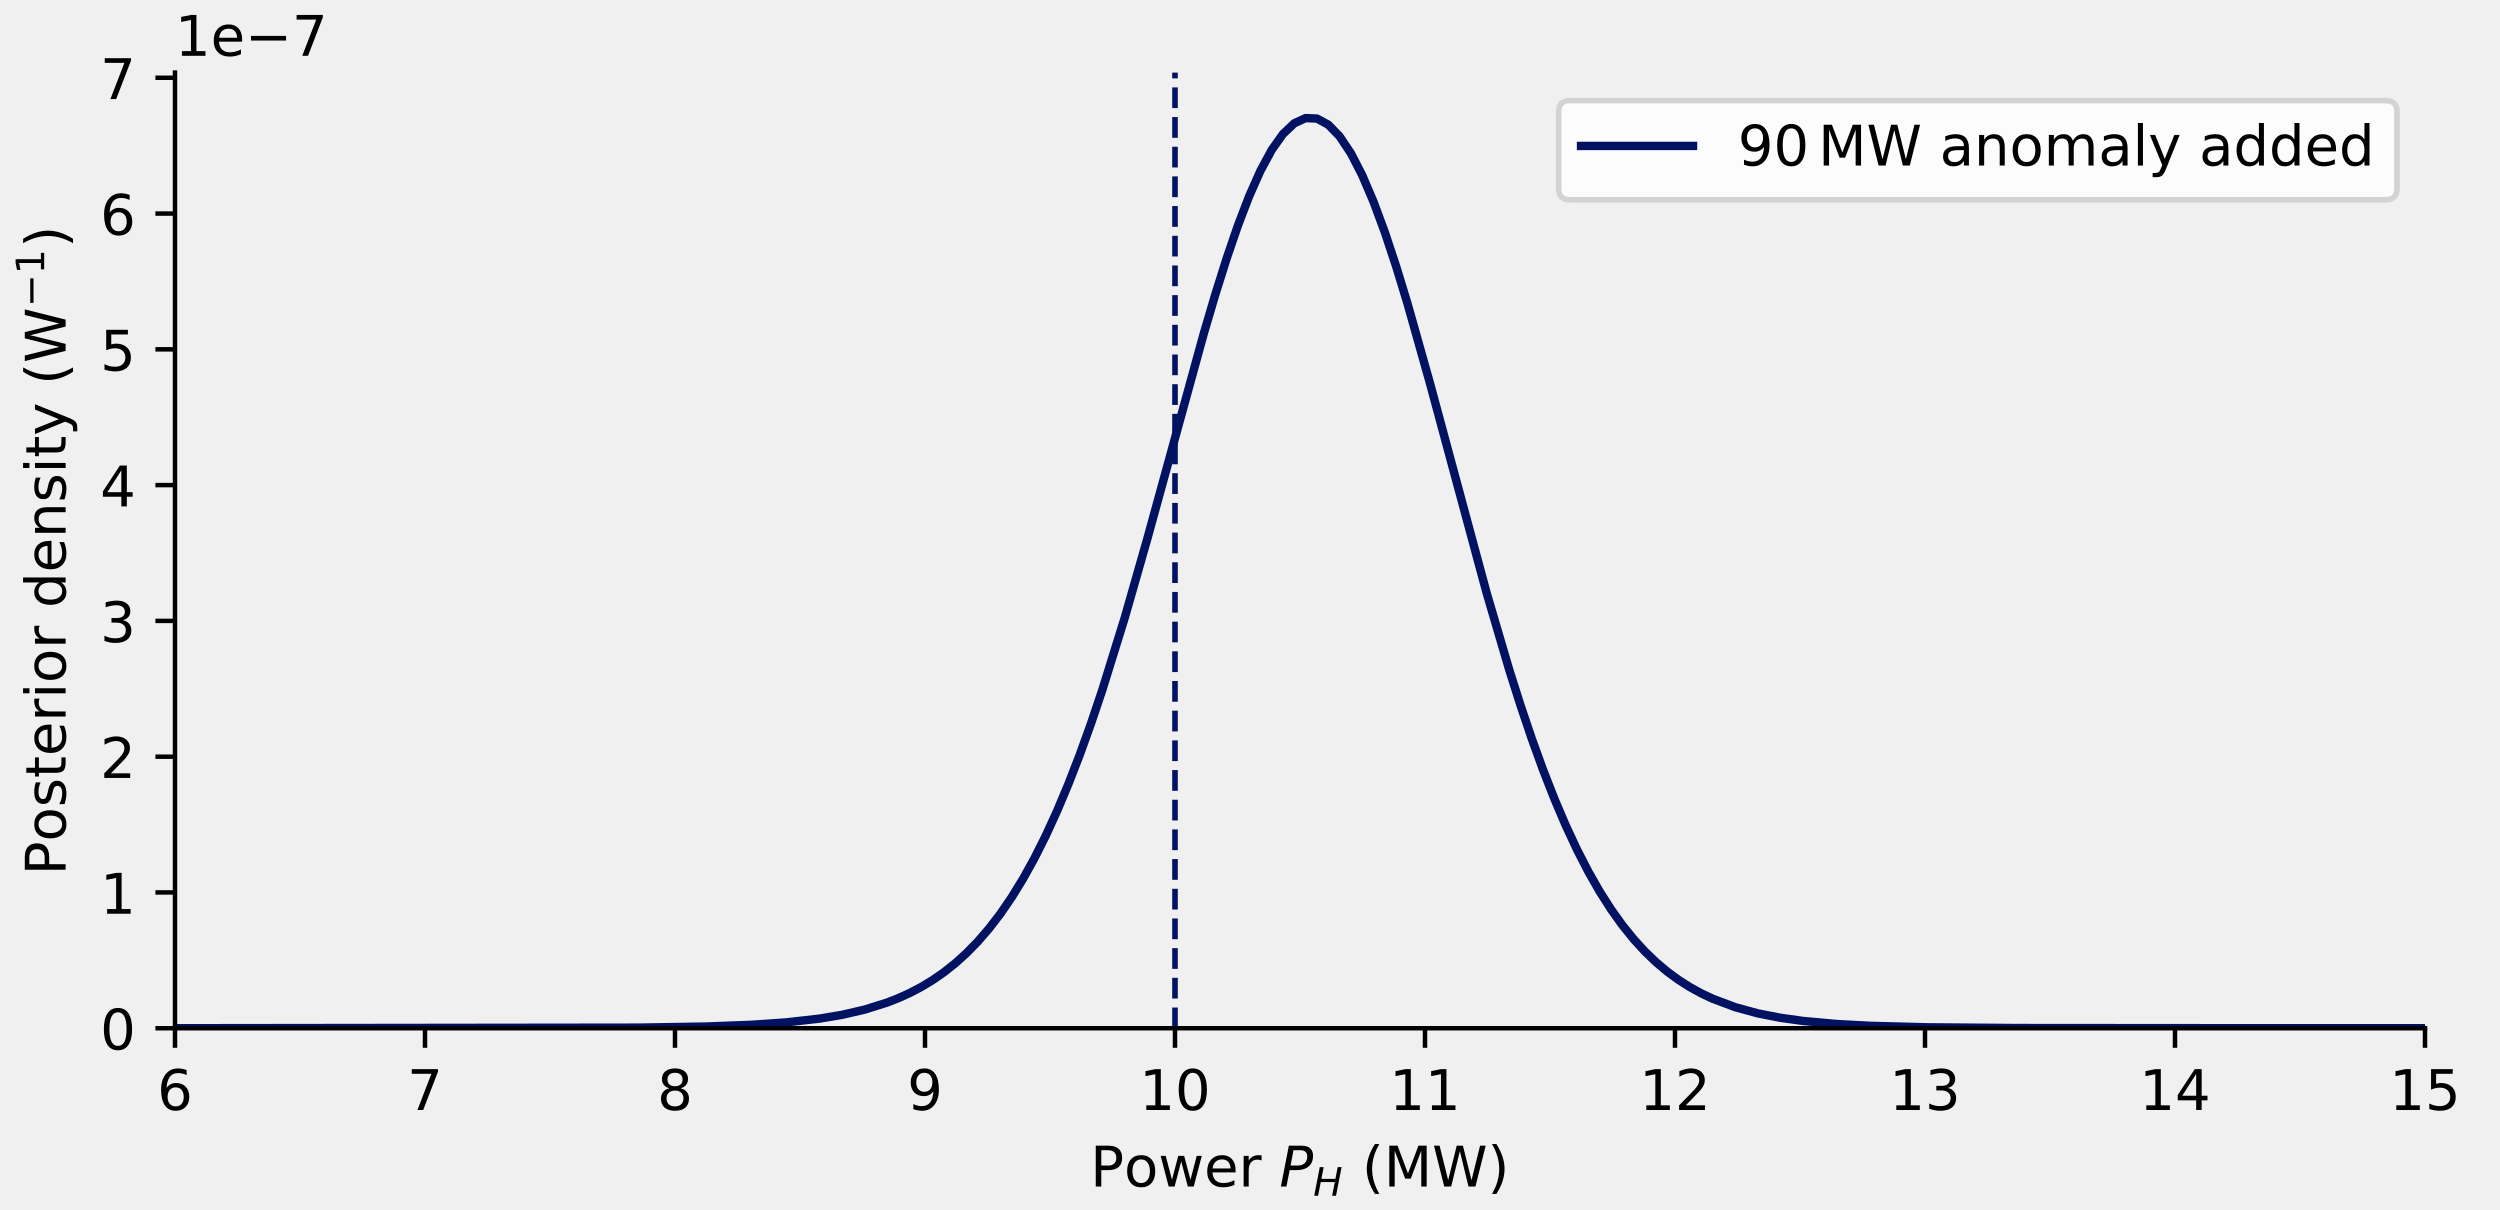
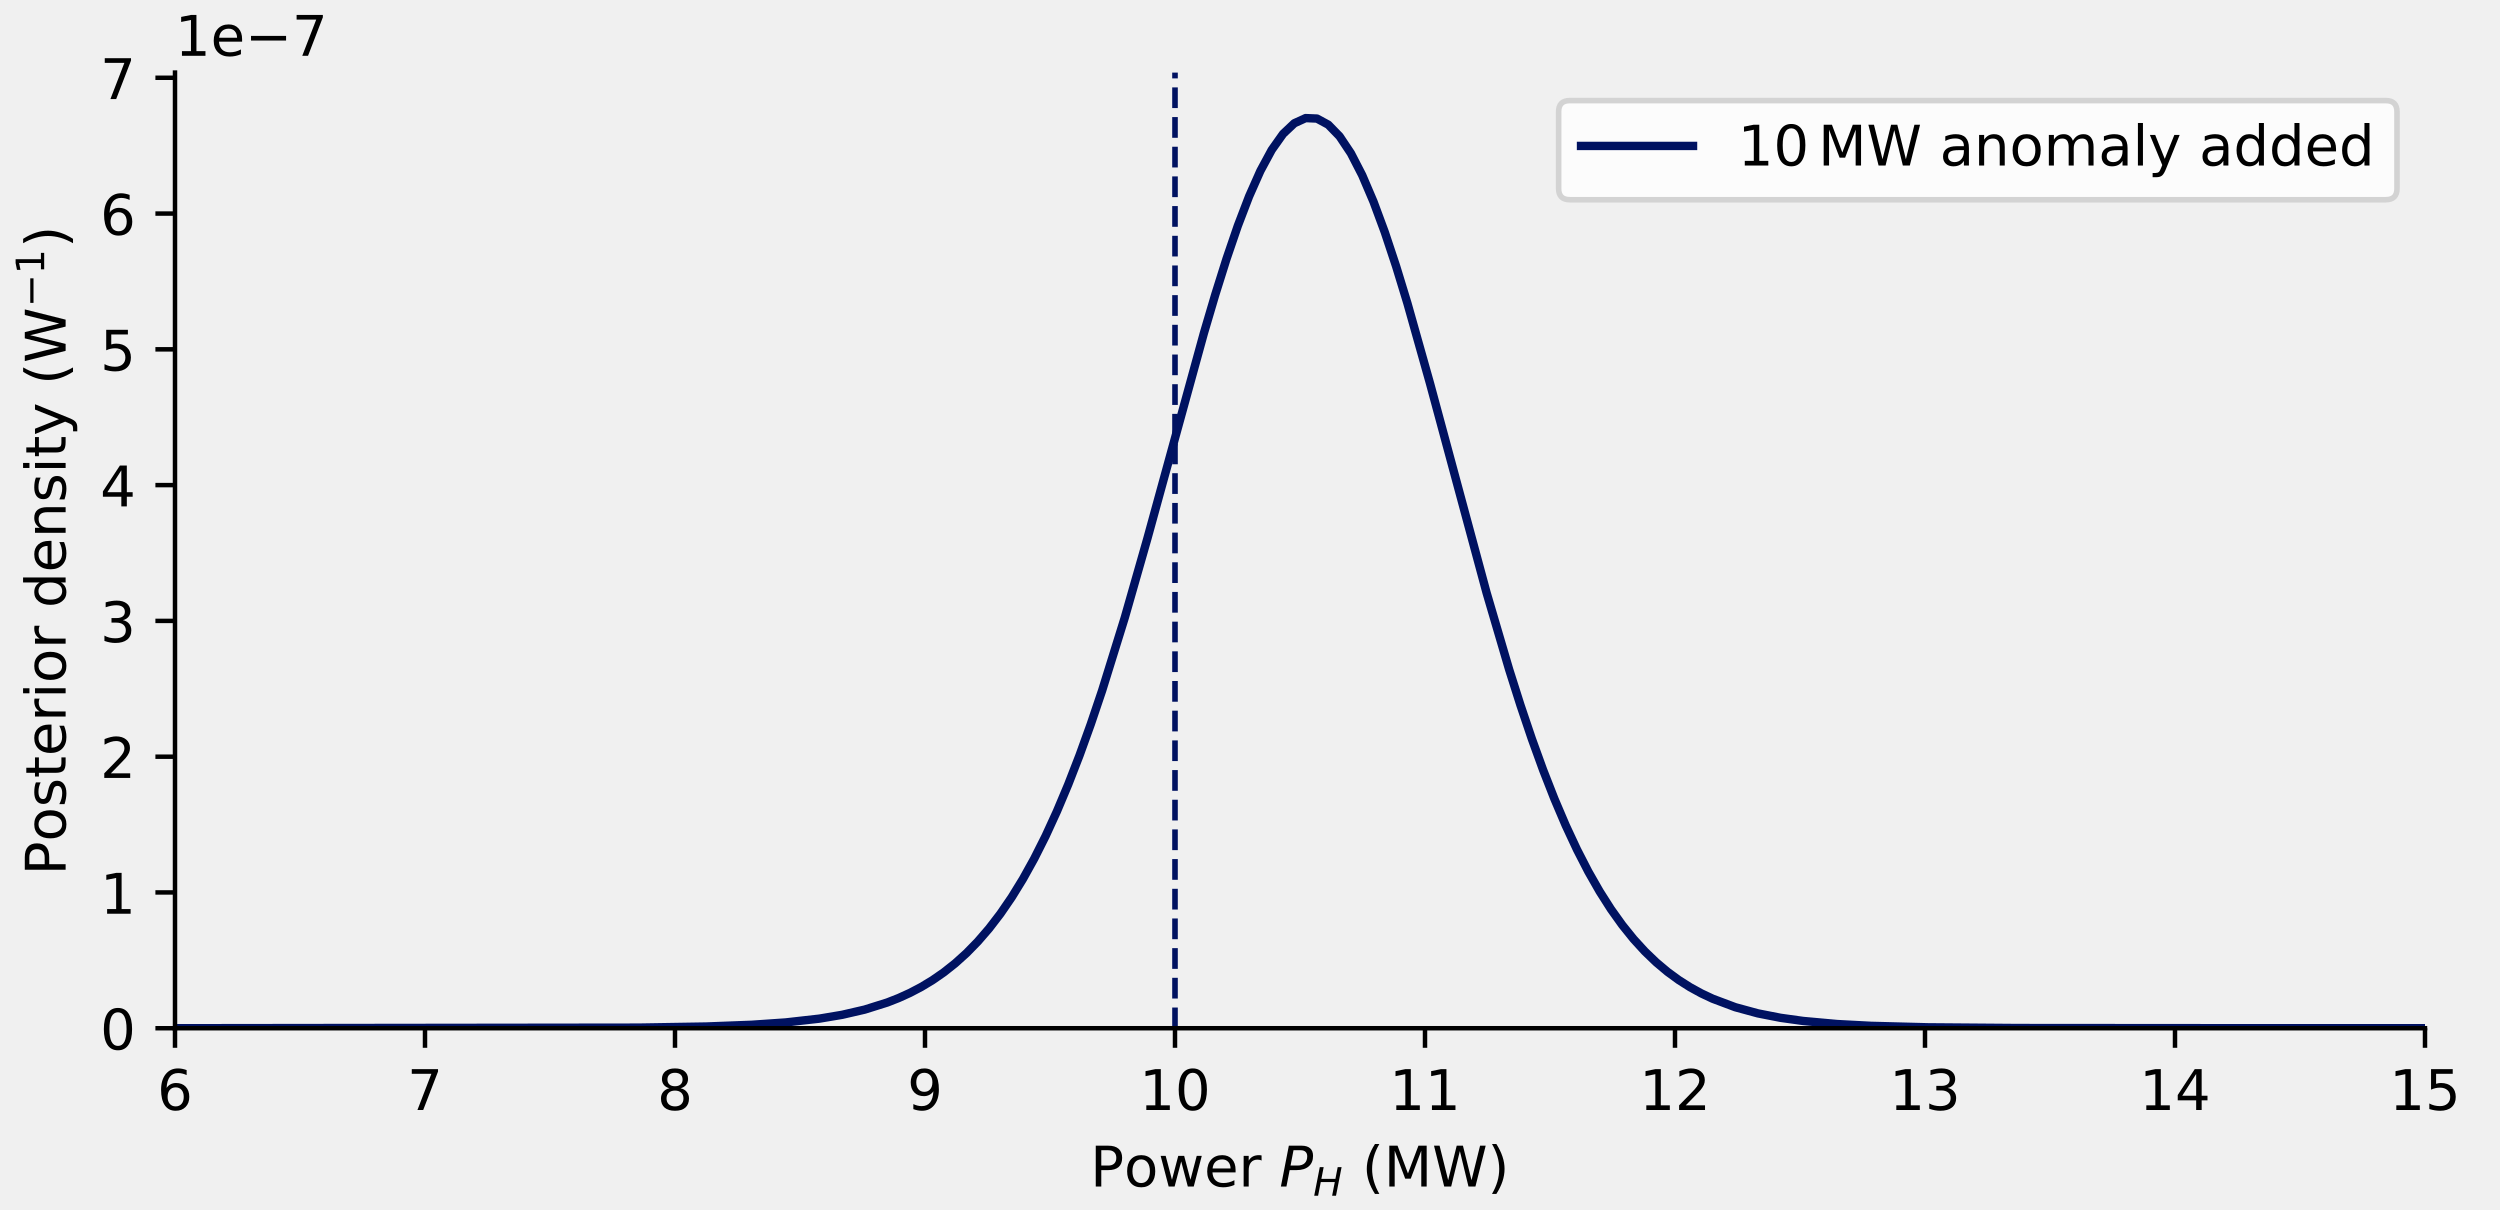
<svg xmlns="http://www.w3.org/2000/svg" xmlns:xlink="http://www.w3.org/1999/xlink" width="446.4pt" height="216pt" viewBox="0 0 446.4 216" version="1.1">
  <defs>
    <style type="text/css">*{stroke-linejoin: round; stroke-linecap: butt}</style>
  </defs>
  <g id="figure_1">
    <g id="patch_1">
      <path d="M 0 216  L 446.4 216  L 446.4 0  L 0 0  L 0 216  z " style="fill: none" />
    </g>
    <g id="axes_1">
      <g id="patch_2">
        <path d="M 31.248 183.6  L 433.008 183.6  L 433.008 12.96  L 31.248 12.96  L 31.248 183.6  z " style="fill: none" />
      </g>
      <g id="matplotlib.axis_1">
        <g id="xtick_1">
          <g id="line2d_1">
            <defs>
-               <path id="m18aa1160d5" d="M 0 0  L 0 3.5  " style="stroke: #000000; stroke-width: 0.8" />
+               <path id="m618e22337b" d="M 0 0  L 0 3.5  " style="stroke: #000000; stroke-width: 0.8" />
            </defs>
            <g>
-               <use xlink:href="#m18aa1160d5" x="31.248" y="183.6" style="stroke: #000000; stroke-width: 0.8" />
+               <use xlink:href="#m618e22337b" x="31.248" y="183.6" style="stroke: #000000; stroke-width: 0.8" />
            </g>
          </g>
          <g id="text_1">
            <g transform="translate(28.06675 198.1984) scale(0.1 -0.1)">
              <defs>
                <path id="DejaVuSans-36" d="M 2113 2584  Q 1688 2584 1439 2293  Q 1191 2003 1191 1497  Q 1191 994 1439 701  Q 1688 409 2113 409  Q 2538 409 2786 701  Q 3034 994 3034 1497  Q 3034 2003 2786 2293  Q 2538 2584 2113 2584  z M 3366 4563  L 3366 3988  Q 3128 4100 2886 4159  Q 2644 4219 2406 4219  Q 1781 4219 1451 3797  Q 1122 3375 1075 2522  Q 1259 2794 1537 2939  Q 1816 3084 2150 3084  Q 2853 3084 3261 2657  Q 3669 2231 3669 1497  Q 3669 778 3244 343  Q 2819 -91 2113 -91  Q 1303 -91 875 529  Q 447 1150 447 2328  Q 447 3434 972 4092  Q 1497 4750 2381 4750  Q 2619 4750 2861 4703  Q 3103 4656 3366 4563  z " transform="scale(0.015625)" />
              </defs>
              <use xlink:href="#DejaVuSans-36" />
            </g>
          </g>
        </g>
        <g id="xtick_2">
          <g id="line2d_2">
            <g>
-               <use xlink:href="#m18aa1160d5" x="75.888" y="183.6" style="stroke: #000000; stroke-width: 0.8" />
+               <use xlink:href="#m618e22337b" x="75.888" y="183.6" style="stroke: #000000; stroke-width: 0.8" />
            </g>
          </g>
          <g id="text_2">
            <g transform="translate(72.70675 198.1984) scale(0.1 -0.1)">
              <defs>
                <path id="DejaVuSans-37" d="M 525 4666  L 3525 4666  L 3525 4397  L 1831 0  L 1172 0  L 2766 4134  L 525 4134  L 525 4666  z " transform="scale(0.015625)" />
              </defs>
              <use xlink:href="#DejaVuSans-37" />
            </g>
          </g>
        </g>
        <g id="xtick_3">
          <g id="line2d_3">
            <g>
-               <use xlink:href="#m18aa1160d5" x="120.528" y="183.6" style="stroke: #000000; stroke-width: 0.8" />
+               <use xlink:href="#m618e22337b" x="120.528" y="183.6" style="stroke: #000000; stroke-width: 0.8" />
            </g>
          </g>
          <g id="text_3">
            <g transform="translate(117.3468 198.1984) scale(0.1 -0.1)">
              <defs>
                <path id="DejaVuSans-38" d="M 2034 2216  Q 1584 2216 1326 1975  Q 1069 1734 1069 1313  Q 1069 891 1326 650  Q 1584 409 2034 409  Q 2484 409 2743 651  Q 3003 894 3003 1313  Q 3003 1734 2745 1975  Q 2488 2216 2034 2216  z M 1403 2484  Q 997 2584 770 2862  Q 544 3141 544 3541  Q 544 4100 942 4425  Q 1341 4750 2034 4750  Q 2731 4750 3128 4425  Q 3525 4100 3525 3541  Q 3525 3141 3298 2862  Q 3072 2584 2669 2484  Q 3125 2378 3379 2068  Q 3634 1759 3634 1313  Q 3634 634 3220 271  Q 2806 -91 2034 -91  Q 1263 -91 848 271  Q 434 634 434 1313  Q 434 1759 690 2068  Q 947 2378 1403 2484  z M 1172 3481  Q 1172 3119 1398 2916  Q 1625 2713 2034 2713  Q 2441 2713 2670 2916  Q 2900 3119 2900 3481  Q 2900 3844 2670 4047  Q 2441 4250 2034 4250  Q 1625 4250 1398 4047  Q 1172 3844 1172 3481  z " transform="scale(0.015625)" />
              </defs>
              <use xlink:href="#DejaVuSans-38" />
            </g>
          </g>
        </g>
        <g id="xtick_4">
          <g id="line2d_4">
            <g>
-               <use xlink:href="#m18aa1160d5" x="165.168" y="183.6" style="stroke: #000000; stroke-width: 0.8" />
+               <use xlink:href="#m618e22337b" x="165.168" y="183.6" style="stroke: #000000; stroke-width: 0.8" />
            </g>
          </g>
          <g id="text_4">
            <g transform="translate(161.9868 198.1984) scale(0.1 -0.1)">
              <defs>
                <path id="DejaVuSans-39" d="M 703 97  L 703 672  Q 941 559 1184 500  Q 1428 441 1663 441  Q 2288 441 2617 861  Q 2947 1281 2994 2138  Q 2813 1869 2534 1725  Q 2256 1581 1919 1581  Q 1219 1581 811 2004  Q 403 2428 403 3163  Q 403 3881 828 4315  Q 1253 4750 1959 4750  Q 2769 4750 3195 4129  Q 3622 3509 3622 2328  Q 3622 1225 3098 567  Q 2575 -91 1691 -91  Q 1453 -91 1209 -44  Q 966 3 703 97  z M 1959 2075  Q 2384 2075 2632 2365  Q 2881 2656 2881 3163  Q 2881 3666 2632 3958  Q 2384 4250 1959 4250  Q 1534 4250 1286 3958  Q 1038 3666 1038 3163  Q 1038 2656 1286 2365  Q 1534 2075 1959 2075  z " transform="scale(0.015625)" />
              </defs>
              <use xlink:href="#DejaVuSans-39" />
            </g>
          </g>
        </g>
        <g id="xtick_5">
          <g id="line2d_5">
            <g>
-               <use xlink:href="#m18aa1160d5" x="209.808" y="183.6" style="stroke: #000000; stroke-width: 0.8" />
+               <use xlink:href="#m618e22337b" x="209.808" y="183.6" style="stroke: #000000; stroke-width: 0.8" />
            </g>
          </g>
          <g id="text_5">
            <g transform="translate(203.4455 198.1984) scale(0.1 -0.1)">
              <defs>
                <path id="DejaVuSans-31" d="M 794 531  L 1825 531  L 1825 4091  L 703 3866  L 703 4441  L 1819 4666  L 2450 4666  L 2450 531  L 3481 531  L 3481 0  L 794 0  L 794 531  z " transform="scale(0.015625)" />
                <path id="DejaVuSans-30" d="M 2034 4250  Q 1547 4250 1301 3770  Q 1056 3291 1056 2328  Q 1056 1369 1301 889  Q 1547 409 2034 409  Q 2525 409 2770 889  Q 3016 1369 3016 2328  Q 3016 3291 2770 3770  Q 2525 4250 2034 4250  z M 2034 4750  Q 2819 4750 3233 4129  Q 3647 3509 3647 2328  Q 3647 1150 3233 529  Q 2819 -91 2034 -91  Q 1250 -91 836 529  Q 422 1150 422 2328  Q 422 3509 836 4129  Q 1250 4750 2034 4750  z " transform="scale(0.015625)" />
              </defs>
              <use xlink:href="#DejaVuSans-31" />
              <use xlink:href="#DejaVuSans-30" x="63.623" />
            </g>
          </g>
        </g>
        <g id="xtick_6">
          <g id="line2d_6">
            <g>
-               <use xlink:href="#m18aa1160d5" x="254.448" y="183.6" style="stroke: #000000; stroke-width: 0.8" />
+               <use xlink:href="#m618e22337b" x="254.448" y="183.6" style="stroke: #000000; stroke-width: 0.8" />
            </g>
          </g>
          <g id="text_6">
            <g transform="translate(248.0855 198.1984) scale(0.1 -0.1)">
              <use xlink:href="#DejaVuSans-31" />
              <use xlink:href="#DejaVuSans-31" x="63.623" />
            </g>
          </g>
        </g>
        <g id="xtick_7">
          <g id="line2d_7">
            <g>
-               <use xlink:href="#m18aa1160d5" x="299.088" y="183.6" style="stroke: #000000; stroke-width: 0.8" />
+               <use xlink:href="#m618e22337b" x="299.088" y="183.6" style="stroke: #000000; stroke-width: 0.8" />
            </g>
          </g>
          <g id="text_7">
            <g transform="translate(292.7255 198.1984) scale(0.1 -0.1)">
              <defs>
                <path id="DejaVuSans-32" d="M 1228 531  L 3431 531  L 3431 0  L 469 0  L 469 531  Q 828 903 1448 1529  Q 2069 2156 2228 2338  Q 2531 2678 2651 2914  Q 2772 3150 2772 3378  Q 2772 3750 2511 3984  Q 2250 4219 1831 4219  Q 1534 4219 1204 4116  Q 875 4013 500 3803  L 500 4441  Q 881 4594 1212 4672  Q 1544 4750 1819 4750  Q 2544 4750 2975 4387  Q 3406 4025 3406 3419  Q 3406 3131 3298 2873  Q 3191 2616 2906 2266  Q 2828 2175 2409 1742  Q 1991 1309 1228 531  z " transform="scale(0.015625)" />
              </defs>
              <use xlink:href="#DejaVuSans-31" />
              <use xlink:href="#DejaVuSans-32" x="63.623" />
            </g>
          </g>
        </g>
        <g id="xtick_8">
          <g id="line2d_8">
            <g>
-               <use xlink:href="#m18aa1160d5" x="343.728" y="183.6" style="stroke: #000000; stroke-width: 0.8" />
+               <use xlink:href="#m618e22337b" x="343.728" y="183.6" style="stroke: #000000; stroke-width: 0.8" />
            </g>
          </g>
          <g id="text_8">
            <g transform="translate(337.3655 198.1984) scale(0.1 -0.1)">
              <defs>
                <path id="DejaVuSans-33" d="M 2597 2516  Q 3050 2419 3304 2112  Q 3559 1806 3559 1356  Q 3559 666 3084 287  Q 2609 -91 1734 -91  Q 1441 -91 1130 -33  Q 819 25 488 141  L 488 750  Q 750 597 1062 519  Q 1375 441 1716 441  Q 2309 441 2620 675  Q 2931 909 2931 1356  Q 2931 1769 2642 2001  Q 2353 2234 1838 2234  L 1294 2234  L 1294 2753  L 1863 2753  Q 2328 2753 2575 2939  Q 2822 3125 2822 3475  Q 2822 3834 2567 4026  Q 2313 4219 1838 4219  Q 1578 4219 1281 4162  Q 984 4106 628 3988  L 628 4550  Q 988 4650 1302 4700  Q 1616 4750 1894 4750  Q 2613 4750 3031 4423  Q 3450 4097 3450 3541  Q 3450 3153 3228 2886  Q 3006 2619 2597 2516  z " transform="scale(0.015625)" />
              </defs>
              <use xlink:href="#DejaVuSans-31" />
              <use xlink:href="#DejaVuSans-33" x="63.623" />
            </g>
          </g>
        </g>
        <g id="xtick_9">
          <g id="line2d_9">
            <g>
-               <use xlink:href="#m18aa1160d5" x="388.368" y="183.6" style="stroke: #000000; stroke-width: 0.8" />
+               <use xlink:href="#m618e22337b" x="388.368" y="183.6" style="stroke: #000000; stroke-width: 0.8" />
            </g>
          </g>
          <g id="text_9">
            <g transform="translate(382.0055 198.1984) scale(0.1 -0.1)">
              <defs>
                <path id="DejaVuSans-34" d="M 2419 4116  L 825 1625  L 2419 1625  L 2419 4116  z M 2253 4666  L 3047 4666  L 3047 1625  L 3713 1625  L 3713 1100  L 3047 1100  L 3047 0  L 2419 0  L 2419 1100  L 313 1100  L 313 1709  L 2253 4666  z " transform="scale(0.015625)" />
              </defs>
              <use xlink:href="#DejaVuSans-31" />
              <use xlink:href="#DejaVuSans-34" x="63.623" />
            </g>
          </g>
        </g>
        <g id="xtick_10">
          <g id="line2d_10">
            <g>
-               <use xlink:href="#m18aa1160d5" x="433.008" y="183.6" style="stroke: #000000; stroke-width: 0.8" />
+               <use xlink:href="#m618e22337b" x="433.008" y="183.6" style="stroke: #000000; stroke-width: 0.8" />
            </g>
          </g>
          <g id="text_10">
            <g transform="translate(426.6455 198.1984) scale(0.1 -0.1)">
              <defs>
                <path id="DejaVuSans-35" d="M 691 4666  L 3169 4666  L 3169 4134  L 1269 4134  L 1269 2991  Q 1406 3038 1543 3061  Q 1681 3084 1819 3084  Q 2600 3084 3056 2656  Q 3513 2228 3513 1497  Q 3513 744 3044 326  Q 2575 -91 1722 -91  Q 1428 -91 1123 -41  Q 819 9 494 109  L 494 744  Q 775 591 1075 516  Q 1375 441 1709 441  Q 2250 441 2565 725  Q 2881 1009 2881 1497  Q 2881 1984 2565 2268  Q 2250 2553 1709 2553  Q 1456 2553 1204 2497  Q 953 2441 691 2322  L 691 4666  z " transform="scale(0.015625)" />
              </defs>
              <use xlink:href="#DejaVuSans-31" />
              <use xlink:href="#DejaVuSans-35" x="63.623" />
            </g>
          </g>
        </g>
        <g id="text_11">
          <g transform="translate(194.678 211.8766) scale(0.1 -0.1)">
            <defs>
              <path id="DejaVuSans-50" d="M 1259 4147  L 1259 2394  L 2053 2394  Q 2494 2394 2734 2622  Q 2975 2850 2975 3272  Q 2975 3691 2734 3919  Q 2494 4147 2053 4147  L 1259 4147  z M 628 4666  L 2053 4666  Q 2838 4666 3239 4311  Q 3641 3956 3641 3272  Q 3641 2581 3239 2228  Q 2838 1875 2053 1875  L 1259 1875  L 1259 0  L 628 0  L 628 4666  z " transform="scale(0.015625)" />
              <path id="DejaVuSans-6f" d="M 1959 3097  Q 1497 3097 1228 2736  Q 959 2375 959 1747  Q 959 1119 1226 758  Q 1494 397 1959 397  Q 2419 397 2687 759  Q 2956 1122 2956 1747  Q 2956 2369 2687 2733  Q 2419 3097 1959 3097  z M 1959 3584  Q 2709 3584 3137 3096  Q 3566 2609 3566 1747  Q 3566 888 3137 398  Q 2709 -91 1959 -91  Q 1206 -91 779 398  Q 353 888 353 1747  Q 353 2609 779 3096  Q 1206 3584 1959 3584  z " transform="scale(0.015625)" />
              <path id="DejaVuSans-77" d="M 269 3500  L 844 3500  L 1563 769  L 2278 3500  L 2956 3500  L 3675 769  L 4391 3500  L 4966 3500  L 4050 0  L 3372 0  L 2619 2869  L 1863 0  L 1184 0  L 269 3500  z " transform="scale(0.015625)" />
              <path id="DejaVuSans-65" d="M 3597 1894  L 3597 1613  L 953 1613  Q 991 1019 1311 708  Q 1631 397 2203 397  Q 2534 397 2845 478  Q 3156 559 3463 722  L 3463 178  Q 3153 47 2828 -22  Q 2503 -91 2169 -91  Q 1331 -91 842 396  Q 353 884 353 1716  Q 353 2575 817 3079  Q 1281 3584 2069 3584  Q 2775 3584 3186 3129  Q 3597 2675 3597 1894  z M 3022 2063  Q 3016 2534 2758 2815  Q 2500 3097 2075 3097  Q 1594 3097 1305 2825  Q 1016 2553 972 2059  L 3022 2063  z " transform="scale(0.015625)" />
              <path id="DejaVuSans-72" d="M 2631 2963  Q 2534 3019 2420 3045  Q 2306 3072 2169 3072  Q 1681 3072 1420 2755  Q 1159 2438 1159 1844  L 1159 0  L 581 0  L 581 3500  L 1159 3500  L 1159 2956  Q 1341 3275 1631 3429  Q 1922 3584 2338 3584  Q 2397 3584 2469 3576  Q 2541 3569 2628 3553  L 2631 2963  z " transform="scale(0.015625)" />
              <path id="DejaVuSans-20" transform="scale(0.015625)" />
              <path id="DejaVuSans-Oblique-50" d="M 1081 4666  L 2541 4666  Q 3178 4666 3512 4369  Q 3847 4072 3847 3500  Q 3847 2731 3353 2303  Q 2859 1875 1966 1875  L 1172 1875  L 806 0  L 172 0  L 1081 4666  z M 1613 4147  L 1275 2394  L 2069 2394  Q 2606 2394 2893 2669  Q 3181 2944 3181 3456  Q 3181 3784 2986 3965  Q 2791 4147 2438 4147  L 1613 4147  z " transform="scale(0.015625)" />
              <path id="DejaVuSans-Oblique-48" d="M 1081 4666  L 1716 4666  L 1344 2753  L 3634 2753  L 4006 4666  L 4641 4666  L 3731 0  L 3097 0  L 3531 2222  L 1241 2222  L 806 0  L 172 0  L 1081 4666  z " transform="scale(0.015625)" />
              <path id="DejaVuSans-28" d="M 1984 4856  Q 1566 4138 1362 3434  Q 1159 2731 1159 2009  Q 1159 1288 1364 580  Q 1569 -128 1984 -844  L 1484 -844  Q 1016 -109 783 600  Q 550 1309 550 2009  Q 550 2706 781 3412  Q 1013 4119 1484 4856  L 1984 4856  z " transform="scale(0.015625)" />
              <path id="DejaVuSans-4d" d="M 628 4666  L 1569 4666  L 2759 1491  L 3956 4666  L 4897 4666  L 4897 0  L 4281 0  L 4281 4097  L 3078 897  L 2444 897  L 1241 4097  L 1241 0  L 628 0  L 628 4666  z " transform="scale(0.015625)" />
              <path id="DejaVuSans-57" d="M 213 4666  L 850 4666  L 1831 722  L 2809 4666  L 3519 4666  L 4500 722  L 5478 4666  L 6119 4666  L 4947 0  L 4153 0  L 3169 4050  L 2175 0  L 1381 0  L 213 4666  z " transform="scale(0.015625)" />
              <path id="DejaVuSans-29" d="M 513 4856  L 1013 4856  Q 1481 4119 1714 3412  Q 1947 2706 1947 2009  Q 1947 1309 1714 600  Q 1481 -109 1013 -844  L 513 -844  Q 928 -128 1133 580  Q 1338 1288 1338 2009  Q 1338 2731 1133 3434  Q 928 4138 513 4856  z " transform="scale(0.015625)" />
            </defs>
            <use xlink:href="#DejaVuSans-50" transform="translate(0 0.125)" />
            <use xlink:href="#DejaVuSans-6f" transform="translate(60.30273 0.125)" />
            <use xlink:href="#DejaVuSans-77" transform="translate(121.4844 0.125)" />
            <use xlink:href="#DejaVuSans-65" transform="translate(203.2715 0.125)" />
            <use xlink:href="#DejaVuSans-72" transform="translate(264.7949 0.125)" />
            <use xlink:href="#DejaVuSans-20" transform="translate(305.9082 0.125)" />
            <use xlink:href="#DejaVuSans-Oblique-50" transform="translate(337.6953 0.125)" />
            <use xlink:href="#DejaVuSans-Oblique-48" transform="translate(397.998 -16.28125) scale(0.7)" />
            <use xlink:href="#DejaVuSans-20" transform="translate(453.3691 0.125)" />
            <use xlink:href="#DejaVuSans-28" transform="translate(485.1562 0.125)" />
            <use xlink:href="#DejaVuSans-4d" transform="translate(524.1699 0.125)" />
            <use xlink:href="#DejaVuSans-57" transform="translate(610.4492 0.125)" />
            <use xlink:href="#DejaVuSans-29" transform="translate(709.3262 0.125)" />
          </g>
        </g>
      </g>
      <g id="matplotlib.axis_2">
        <g id="ytick_1">
          <g id="line2d_11">
            <defs>
-               <path id="md5f2299aad" d="M 0 0  L -3.5 0  " style="stroke: #000000; stroke-width: 0.8" />
+               <path id="mbc8175fd25" d="M 0 0  L -3.5 0  " style="stroke: #000000; stroke-width: 0.8" />
            </defs>
            <g>
-               <use xlink:href="#md5f2299aad" x="31.248" y="183.6" style="stroke: #000000; stroke-width: 0.8" />
+               <use xlink:href="#mbc8175fd25" x="31.248" y="183.6" style="stroke: #000000; stroke-width: 0.8" />
            </g>
          </g>
          <g id="text_12">
            <g transform="translate(17.8855 187.3992) scale(0.1 -0.1)">
              <use xlink:href="#DejaVuSans-30" />
            </g>
          </g>
        </g>
        <g id="ytick_2">
          <g id="line2d_12">
            <g>
-               <use xlink:href="#md5f2299aad" x="31.248" y="159.355" style="stroke: #000000; stroke-width: 0.8" />
+               <use xlink:href="#mbc8175fd25" x="31.248" y="159.355" style="stroke: #000000; stroke-width: 0.8" />
            </g>
          </g>
          <g id="text_13">
            <g transform="translate(17.8855 163.1546) scale(0.1 -0.1)">
              <use xlink:href="#DejaVuSans-31" />
            </g>
          </g>
        </g>
        <g id="ytick_3">
          <g id="line2d_13">
            <g>
-               <use xlink:href="#md5f2299aad" x="31.248" y="135.111" style="stroke: #000000; stroke-width: 0.8" />
+               <use xlink:href="#mbc8175fd25" x="31.248" y="135.111" style="stroke: #000000; stroke-width: 0.8" />
            </g>
          </g>
          <g id="text_14">
            <g transform="translate(17.8855 138.91) scale(0.1 -0.1)">
              <use xlink:href="#DejaVuSans-32" />
            </g>
          </g>
        </g>
        <g id="ytick_4">
          <g id="line2d_14">
            <g>
-               <use xlink:href="#md5f2299aad" x="31.248" y="110.866" style="stroke: #000000; stroke-width: 0.8" />
+               <use xlink:href="#mbc8175fd25" x="31.248" y="110.866" style="stroke: #000000; stroke-width: 0.8" />
            </g>
          </g>
          <g id="text_15">
            <g transform="translate(17.8855 114.6654) scale(0.1 -0.1)">
              <use xlink:href="#DejaVuSans-33" />
            </g>
          </g>
        </g>
        <g id="ytick_5">
          <g id="line2d_15">
            <g>
-               <use xlink:href="#md5f2299aad" x="31.248" y="86.622" style="stroke: #000000; stroke-width: 0.8" />
+               <use xlink:href="#mbc8175fd25" x="31.248" y="86.622" style="stroke: #000000; stroke-width: 0.8" />
            </g>
          </g>
          <g id="text_16">
            <g transform="translate(17.8855 90.42081) scale(0.1 -0.1)">
              <use xlink:href="#DejaVuSans-34" />
            </g>
          </g>
        </g>
        <g id="ytick_6">
          <g id="line2d_16">
            <g>
-               <use xlink:href="#md5f2299aad" x="31.248" y="62.377" style="stroke: #000000; stroke-width: 0.8" />
+               <use xlink:href="#mbc8175fd25" x="31.248" y="62.377" style="stroke: #000000; stroke-width: 0.8" />
            </g>
          </g>
          <g id="text_17">
            <g transform="translate(17.8855 66.1762) scale(0.1 -0.1)">
              <use xlink:href="#DejaVuSans-35" />
            </g>
          </g>
        </g>
        <g id="ytick_7">
          <g id="line2d_17">
            <g>
-               <use xlink:href="#md5f2299aad" x="31.248" y="38.132" style="stroke: #000000; stroke-width: 0.8" />
+               <use xlink:href="#mbc8175fd25" x="31.248" y="38.132" style="stroke: #000000; stroke-width: 0.8" />
            </g>
          </g>
          <g id="text_18">
            <g transform="translate(17.8855 41.9316) scale(0.1 -0.1)">
              <use xlink:href="#DejaVuSans-36" />
            </g>
          </g>
        </g>
        <g id="ytick_8">
          <g id="line2d_18">
            <g>
-               <use xlink:href="#md5f2299aad" x="31.248" y="13.888" style="stroke: #000000; stroke-width: 0.8" />
+               <use xlink:href="#mbc8175fd25" x="31.248" y="13.888" style="stroke: #000000; stroke-width: 0.8" />
            </g>
          </g>
          <g id="text_19">
            <g transform="translate(17.8855 17.68699) scale(0.1 -0.1)">
              <use xlink:href="#DejaVuSans-37" />
            </g>
          </g>
        </g>
        <g id="text_20">
          <g transform="translate(11.7855 156.28) rotate(-90) scale(0.1 -0.1)">
            <defs>
              <path id="DejaVuSans-73" d="M 2834 3397  L 2834 2853  Q 2591 2978 2328 3040  Q 2066 3103 1784 3103  Q 1356 3103 1142 2972  Q 928 2841 928 2578  Q 928 2378 1081 2264  Q 1234 2150 1697 2047  L 1894 2003  Q 2506 1872 2764 1633  Q 3022 1394 3022 966  Q 3022 478 2636 193  Q 2250 -91 1575 -91  Q 1294 -91 989 -36  Q 684 19 347 128  L 347 722  Q 666 556 975 473  Q 1284 391 1588 391  Q 1994 391 2212 530  Q 2431 669 2431 922  Q 2431 1156 2273 1281  Q 2116 1406 1581 1522  L 1381 1569  Q 847 1681 609 1914  Q 372 2147 372 2553  Q 372 3047 722 3315  Q 1072 3584 1716 3584  Q 2034 3584 2315 3537  Q 2597 3491 2834 3397  z " transform="scale(0.015625)" />
              <path id="DejaVuSans-74" d="M 1172 4494  L 1172 3500  L 2356 3500  L 2356 3053  L 1172 3053  L 1172 1153  Q 1172 725 1289 603  Q 1406 481 1766 481  L 2356 481  L 2356 0  L 1766 0  Q 1100 0 847 248  Q 594 497 594 1153  L 594 3053  L 172 3053  L 172 3500  L 594 3500  L 594 4494  L 1172 4494  z " transform="scale(0.015625)" />
              <path id="DejaVuSans-69" d="M 603 3500  L 1178 3500  L 1178 0  L 603 0  L 603 3500  z M 603 4863  L 1178 4863  L 1178 4134  L 603 4134  L 603 4863  z " transform="scale(0.015625)" />
              <path id="DejaVuSans-64" d="M 2906 2969  L 2906 4863  L 3481 4863  L 3481 0  L 2906 0  L 2906 525  Q 2725 213 2448 61  Q 2172 -91 1784 -91  Q 1150 -91 751 415  Q 353 922 353 1747  Q 353 2572 751 3078  Q 1150 3584 1784 3584  Q 2172 3584 2448 3432  Q 2725 3281 2906 2969  z M 947 1747  Q 947 1113 1208 752  Q 1469 391 1925 391  Q 2381 391 2643 752  Q 2906 1113 2906 1747  Q 2906 2381 2643 2742  Q 2381 3103 1925 3103  Q 1469 3103 1208 2742  Q 947 2381 947 1747  z " transform="scale(0.015625)" />
              <path id="DejaVuSans-6e" d="M 3513 2113  L 3513 0  L 2938 0  L 2938 2094  Q 2938 2591 2744 2837  Q 2550 3084 2163 3084  Q 1697 3084 1428 2787  Q 1159 2491 1159 1978  L 1159 0  L 581 0  L 581 3500  L 1159 3500  L 1159 2956  Q 1366 3272 1645 3428  Q 1925 3584 2291 3584  Q 2894 3584 3203 3211  Q 3513 2838 3513 2113  z " transform="scale(0.015625)" />
              <path id="DejaVuSans-79" d="M 2059 -325  Q 1816 -950 1584 -1140  Q 1353 -1331 966 -1331  L 506 -1331  L 506 -850  L 844 -850  Q 1081 -850 1212 -737  Q 1344 -625 1503 -206  L 1606 56  L 191 3500  L 800 3500  L 1894 763  L 2988 3500  L 3597 3500  L 2059 -325  z " transform="scale(0.015625)" />
              <path id="DejaVuSans-2212" d="M 678 2272  L 4684 2272  L 4684 1741  L 678 1741  L 678 2272  z " transform="scale(0.015625)" />
            </defs>
            <use xlink:href="#DejaVuSans-50" transform="translate(0 0.684375)" />
            <use xlink:href="#DejaVuSans-6f" transform="translate(60.30273 0.684375)" />
            <use xlink:href="#DejaVuSans-73" transform="translate(121.4844 0.684375)" />
            <use xlink:href="#DejaVuSans-74" transform="translate(173.584 0.684375)" />
            <use xlink:href="#DejaVuSans-65" transform="translate(212.793 0.684375)" />
            <use xlink:href="#DejaVuSans-72" transform="translate(274.3164 0.684375)" />
            <use xlink:href="#DejaVuSans-69" transform="translate(315.4297 0.684375)" />
            <use xlink:href="#DejaVuSans-6f" transform="translate(343.2129 0.684375)" />
            <use xlink:href="#DejaVuSans-72" transform="translate(404.3945 0.684375)" />
            <use xlink:href="#DejaVuSans-20" transform="translate(445.5078 0.684375)" />
            <use xlink:href="#DejaVuSans-64" transform="translate(477.2949 0.684375)" />
            <use xlink:href="#DejaVuSans-65" transform="translate(540.7715 0.684375)" />
            <use xlink:href="#DejaVuSans-6e" transform="translate(602.2949 0.684375)" />
            <use xlink:href="#DejaVuSans-73" transform="translate(665.6738 0.684375)" />
            <use xlink:href="#DejaVuSans-69" transform="translate(717.7734 0.684375)" />
            <use xlink:href="#DejaVuSans-74" transform="translate(745.5566 0.684375)" />
            <use xlink:href="#DejaVuSans-79" transform="translate(784.7656 0.684375)" />
            <use xlink:href="#DejaVuSans-20" transform="translate(843.9453 0.684375)" />
            <use xlink:href="#DejaVuSans-28" transform="translate(875.7324 0.684375)" />
            <use xlink:href="#DejaVuSans-57" transform="translate(914.7461 0.684375)" />
            <use xlink:href="#DejaVuSans-2212" transform="translate(1014.58 38.96563) scale(0.7)" />
            <use xlink:href="#DejaVuSans-31" transform="translate(1073.232 38.96563) scale(0.7)" />
            <use xlink:href="#DejaVuSans-29" transform="translate(1120.503 0.684375)" />
          </g>
        </g>
        <g id="text_21">
          <g transform="translate(31.248 9.96) scale(0.1 -0.1)">
            <use xlink:href="#DejaVuSans-31" />
            <use xlink:href="#DejaVuSans-65" x="63.623" />
            <use xlink:href="#DejaVuSans-2212" x="125.146" />
            <use xlink:href="#DejaVuSans-37" x="208.936" />
          </g>
        </g>
      </g>
      <g id="line2d_19">
-         <path d="M 31.248 183.6  L 114.023 183.492  L 126.136 183.293  L 134.212 182.985  L 140.268 182.57  L 146.325 181.886  L 150.363 181.206  L 154.401 180.273  L 158.438 179.004  L 160.457 178.211  L 162.476 177.294  L 164.495 176.235  L 166.514 175.016  L 168.533 173.617  L 170.552 172.018  L 172.571 170.196  L 174.59 168.129  L 176.608 165.793  L 178.627 163.164  L 180.646 160.22  L 182.665 156.937  L 184.684 153.297  L 186.703 149.282  L 188.722 144.878  L 190.741 140.077  L 192.76 134.877  L 194.778 129.281  L 196.797 123.303  L 200.835 110.3  L 204.873 96.171  L 214.967 59.486  L 216.986 52.649  L 219.005 46.225  L 221.024 40.324  L 223.043 35.05  L 225.062 30.5  L 227.081 26.763  L 229.1 23.912  L 231.119 22.006  L 233.137 21.086  L 235.156 21.171  L 237.175 22.263  L 239.194 24.341  L 241.213 27.366  L 243.232 31.281  L 245.251 36.009  L 247.27 41.464  L 249.289 47.546  L 251.307 54.149  L 255.345 68.469  L 265.44 105.829  L 269.478 119.561  L 271.496 125.923  L 273.515 131.902  L 275.534 137.478  L 277.553 142.638  L 279.572 147.38  L 281.591 151.707  L 283.61 155.632  L 285.629 159.17  L 287.648 162.341  L 289.666 165.166  L 291.685 167.672  L 293.704 169.882  L 295.723 171.823  L 297.742 173.52  L 299.761 174.996  L 301.78 176.277  L 303.799 177.383  L 305.818 178.334  L 309.855 179.849  L 313.893 180.949  L 317.931 181.74  L 321.969 182.303  L 328.025 182.852  L 334.082 183.173  L 344.177 183.434  L 360.328 183.564  L 406.762 183.6  L 433.008 183.6  L 433.008 183.6  " clip-path="url(#pc8a8900ce4)" style="fill: none; stroke: #001261; stroke-width: 1.5; stroke-linecap: square" />
+         <path d="M 31.248 183.6  L 114.023 183.492  L 126.136 183.293  L 134.212 182.985  L 140.268 182.57  L 146.325 181.886  L 150.363 181.206  L 154.401 180.273  L 158.438 179.004  L 160.457 178.211  L 162.476 177.294  L 164.495 176.235  L 166.514 175.016  L 168.533 173.617  L 170.552 172.018  L 172.571 170.196  L 174.59 168.129  L 176.608 165.793  L 178.627 163.164  L 180.646 160.22  L 182.665 156.937  L 184.684 153.297  L 186.703 149.282  L 188.722 144.878  L 190.741 140.077  L 192.76 134.877  L 194.778 129.281  L 196.797 123.303  L 200.835 110.3  L 204.873 96.171  L 214.967 59.486  L 216.986 52.649  L 219.005 46.225  L 221.024 40.324  L 223.043 35.05  L 225.062 30.5  L 227.081 26.763  L 229.1 23.912  L 231.119 22.006  L 233.137 21.086  L 235.156 21.171  L 237.175 22.263  L 239.194 24.341  L 241.213 27.366  L 243.232 31.281  L 245.251 36.009  L 247.27 41.464  L 249.289 47.546  L 251.307 54.149  L 255.345 68.469  L 265.44 105.829  L 269.478 119.561  L 271.496 125.923  L 273.515 131.902  L 275.534 137.478  L 277.553 142.638  L 279.572 147.38  L 281.591 151.707  L 283.61 155.632  L 285.629 159.17  L 287.648 162.341  L 289.666 165.166  L 291.685 167.672  L 293.704 169.882  L 295.723 171.823  L 297.742 173.52  L 299.761 174.996  L 301.78 176.277  L 303.799 177.383  L 305.818 178.334  L 309.855 179.849  L 313.893 180.949  L 317.931 181.74  L 321.969 182.303  L 328.025 182.852  L 334.082 183.173  L 344.177 183.434  L 360.328 183.564  L 406.762 183.6  L 433.008 183.6  L 433.008 183.6  " clip-path="url(#pf969e56fdb)" style="fill: none; stroke: #001261; stroke-width: 1.5; stroke-linecap: square" />
      </g>
      <g id="line2d_20">
-         <path d="M 209.808 183.6  L 209.808 12.96  " clip-path="url(#pc8a8900ce4)" style="fill: none; stroke-dasharray: 3.7,1.6; stroke-dashoffset: 0; stroke: #001261" />
+         <path d="M 209.808 183.6  L 209.808 12.96  " clip-path="url(#pf969e56fdb)" style="fill: none; stroke-dasharray: 3.7,1.6; stroke-dashoffset: 0; stroke: #001261" />
      </g>
      <g id="patch_3">
        <path d="M 31.248 183.6  L 31.248 12.96  " style="fill: none; stroke: #000000; stroke-width: 0.8; stroke-linejoin: miter; stroke-linecap: square" />
      </g>
      <g id="patch_4">
        <path d="M 31.248 183.6  L 433.008 183.6  " style="fill: none; stroke: #000000; stroke-width: 0.8; stroke-linejoin: miter; stroke-linecap: square" />
      </g>
      <g id="legend_1">
        <g id="patch_5">
          <path d="M 280.308 35.66  L 426.008 35.66  Q 428.008 35.66 428.008 33.66  L 428.008 19.96  Q 428.008 17.96 426.008 17.96  L 280.308 17.96  Q 278.308 17.96 278.308 19.96  L 278.308 33.66  Q 278.308 35.66 280.308 35.66  z " style="fill: #ffffff; opacity: 0.8; stroke: #cccccc; stroke-linejoin: miter" />
        </g>
        <g id="line2d_21">
          <path d="M 282.308 26.06  L 292.308 26.06  L 302.308 26.06  " style="fill: none; stroke: #001261; stroke-width: 1.5; stroke-linecap: square" />
        </g>
        <g id="text_22">
          <g transform="translate(310.308 29.56) scale(0.1 -0.1)">
            <defs>
              <path id="DejaVuSans-61" d="M 2194 1759  Q 1497 1759 1228 1600  Q 959 1441 959 1056  Q 959 750 1161 570  Q 1363 391 1709 391  Q 2188 391 2477 730  Q 2766 1069 2766 1631  L 2766 1759  L 2194 1759  z M 3341 1997  L 3341 0  L 2766 0  L 2766 531  Q 2569 213 2275 61  Q 1981 -91 1556 -91  Q 1019 -91 701 211  Q 384 513 384 1019  Q 384 1609 779 1909  Q 1175 2209 1959 2209  L 2766 2209  L 2766 2266  Q 2766 2663 2505 2880  Q 2244 3097 1772 3097  Q 1472 3097 1187 3025  Q 903 2953 641 2809  L 641 3341  Q 956 3463 1253 3523  Q 1550 3584 1831 3584  Q 2591 3584 2966 3190  Q 3341 2797 3341 1997  z " transform="scale(0.015625)" />
              <path id="DejaVuSans-6d" d="M 3328 2828  Q 3544 3216 3844 3400  Q 4144 3584 4550 3584  Q 5097 3584 5394 3201  Q 5691 2819 5691 2113  L 5691 0  L 5113 0  L 5113 2094  Q 5113 2597 4934 2840  Q 4756 3084 4391 3084  Q 3944 3084 3684 2787  Q 3425 2491 3425 1978  L 3425 0  L 2847 0  L 2847 2094  Q 2847 2600 2669 2842  Q 2491 3084 2119 3084  Q 1678 3084 1418 2786  Q 1159 2488 1159 1978  L 1159 0  L 581 0  L 581 3500  L 1159 3500  L 1159 2956  Q 1356 3278 1631 3431  Q 1906 3584 2284 3584  Q 2666 3584 2933 3390  Q 3200 3197 3328 2828  z " transform="scale(0.015625)" />
              <path id="DejaVuSans-6c" d="M 603 4863  L 1178 4863  L 1178 0  L 603 0  L 603 4863  z " transform="scale(0.015625)" />
            </defs>
-             <use xlink:href="#DejaVuSans-39" transform="translate(0 0.015625)" />
+             <use xlink:href="#DejaVuSans-31" transform="translate(0 0.015625)" />
            <use xlink:href="#DejaVuSans-30" transform="translate(63.62305 0.015625)" />
            <use xlink:href="#DejaVuSans-4d" transform="translate(143.4818 0.015625)" />
            <use xlink:href="#DejaVuSans-57" transform="translate(229.7611 0.015625)" />
            <use xlink:href="#DejaVuSans-20" transform="translate(328.638 0.015625)" />
            <use xlink:href="#DejaVuSans-61" transform="translate(360.4251 0.015625)" />
            <use xlink:href="#DejaVuSans-6e" transform="translate(421.7044 0.015625)" />
            <use xlink:href="#DejaVuSans-6f" transform="translate(485.0833 0.015625)" />
            <use xlink:href="#DejaVuSans-6d" transform="translate(546.265 0.015625)" />
            <use xlink:href="#DejaVuSans-61" transform="translate(643.6771 0.015625)" />
            <use xlink:href="#DejaVuSans-6c" transform="translate(704.9564 0.015625)" />
            <use xlink:href="#DejaVuSans-79" transform="translate(732.7396 0.015625)" />
            <use xlink:href="#DejaVuSans-20" transform="translate(791.9193 0.015625)" />
            <use xlink:href="#DejaVuSans-61" transform="translate(823.7064 0.015625)" />
            <use xlink:href="#DejaVuSans-64" transform="translate(884.9857 0.015625)" />
            <use xlink:href="#DejaVuSans-64" transform="translate(948.4622 0.015625)" />
            <use xlink:href="#DejaVuSans-65" transform="translate(1011.939 0.015625)" />
            <use xlink:href="#DejaVuSans-64" transform="translate(1073.462 0.015625)" />
          </g>
        </g>
      </g>
    </g>
  </g>
  <defs>
-     <clipPath id="pc8a8900ce4">
+     <clipPath id="pf969e56fdb">
      <rect x="31.248" y="12.96" width="401.76" height="170.64" />
    </clipPath>
  </defs>
</svg>
